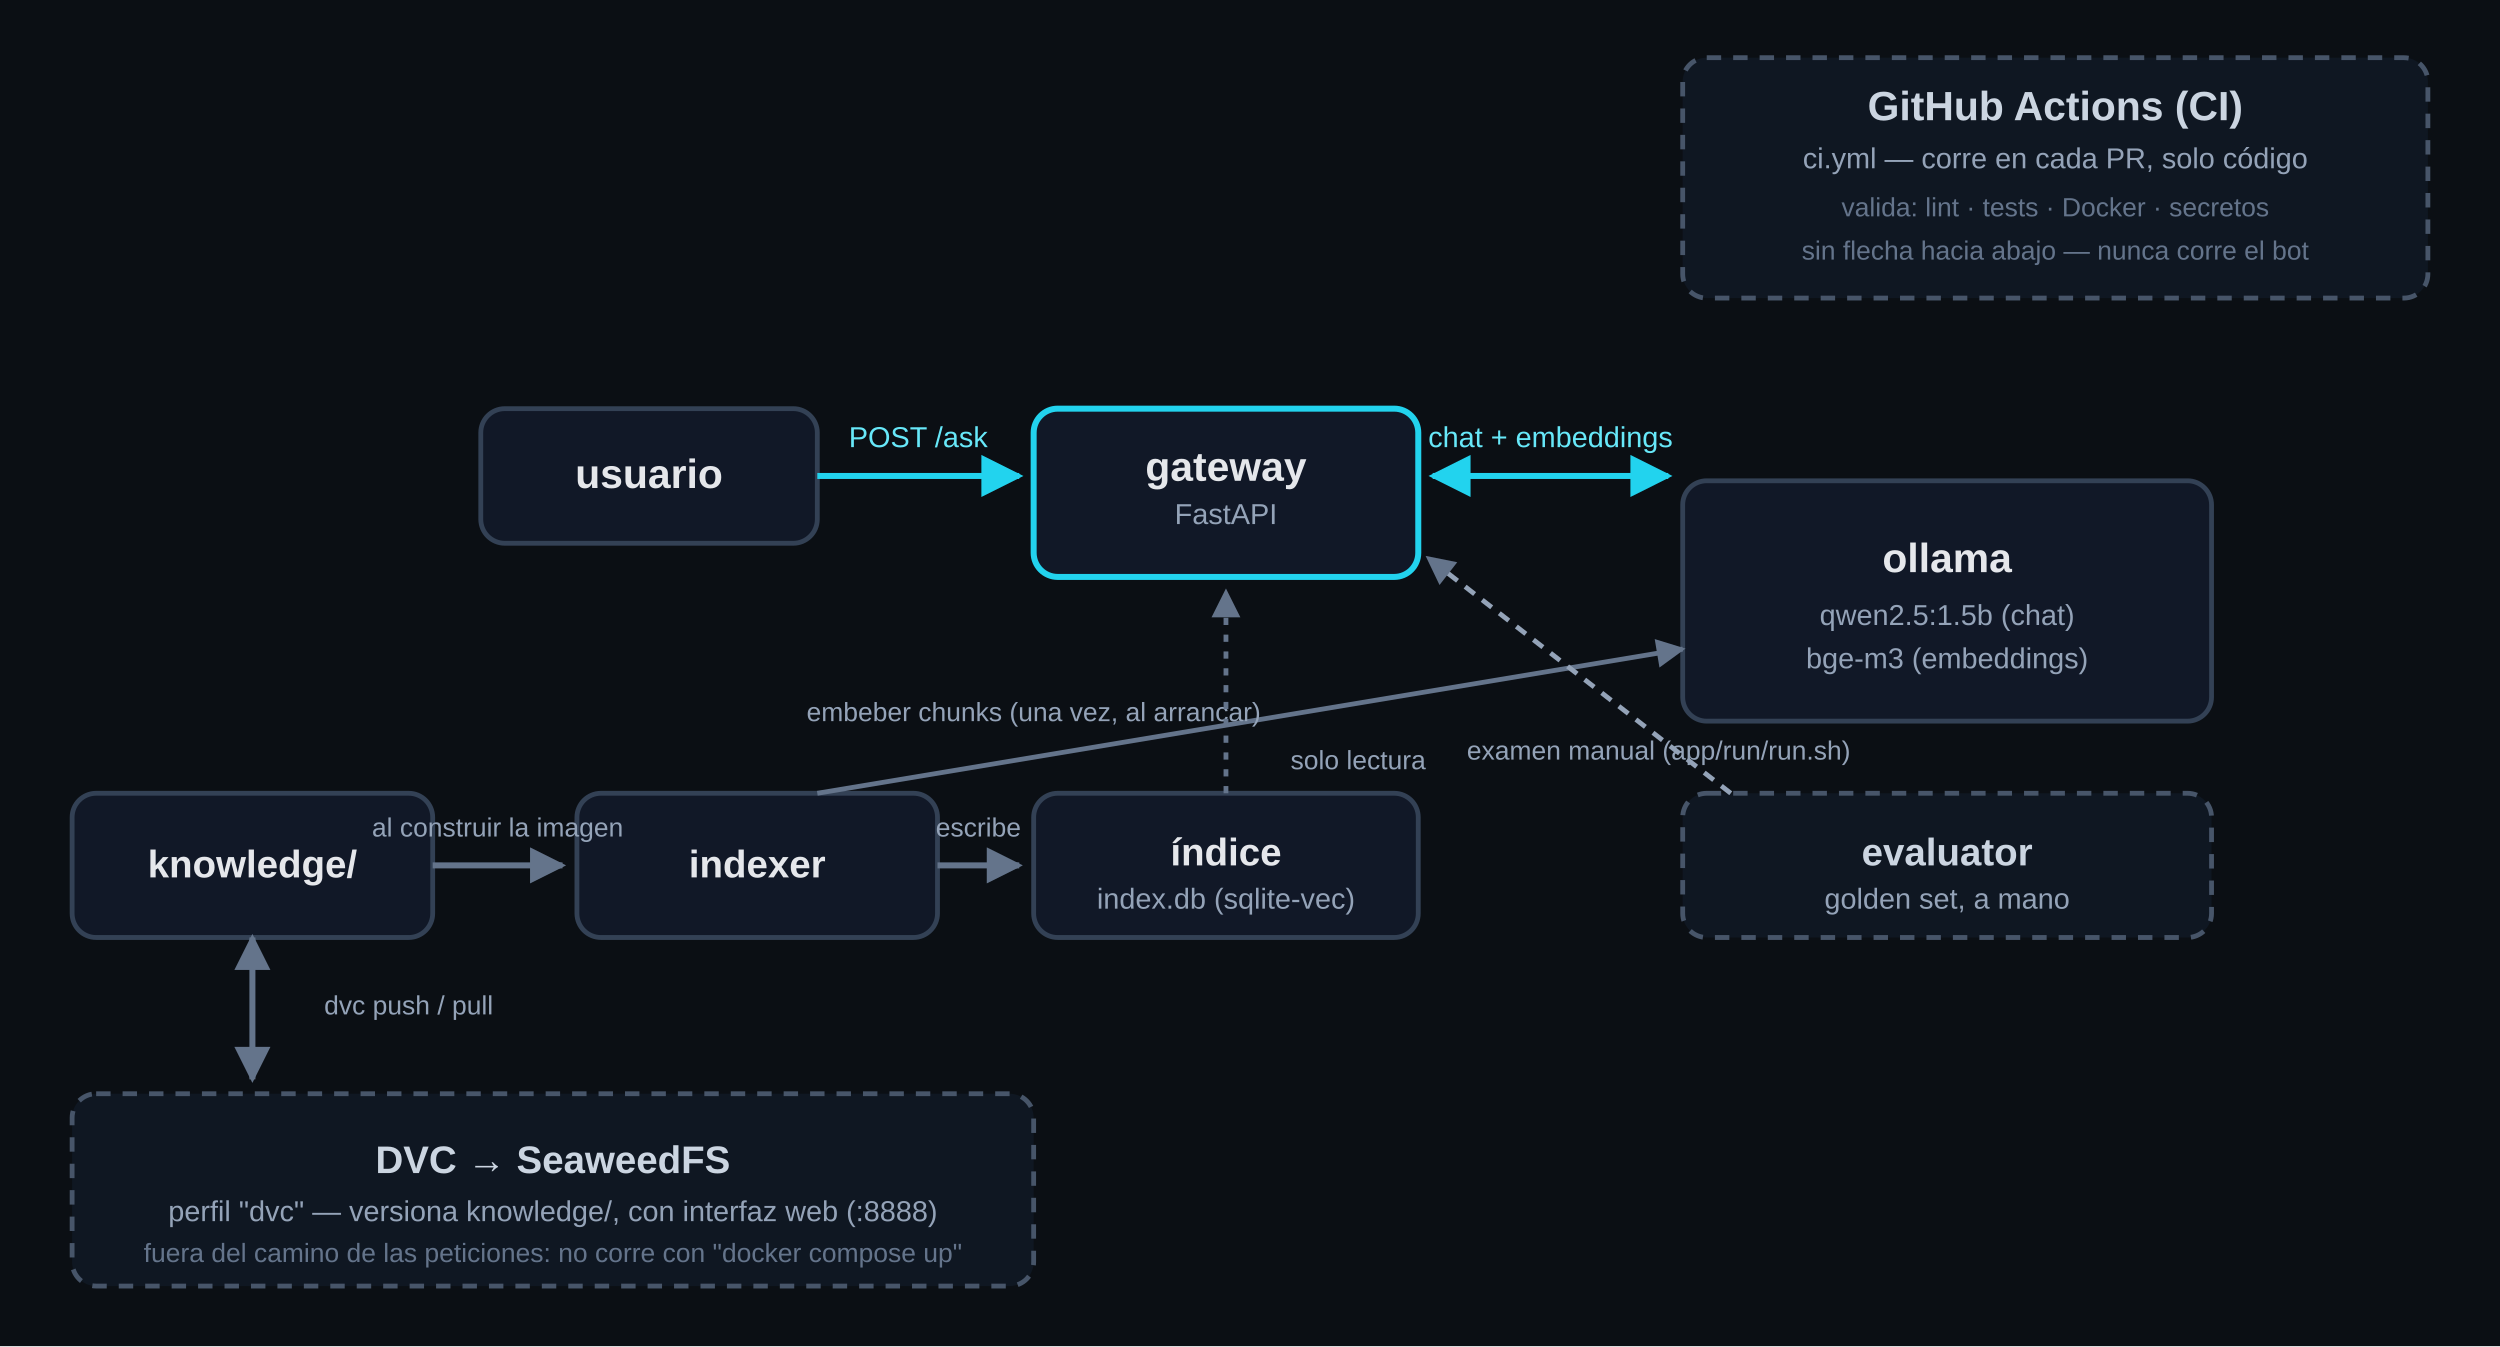
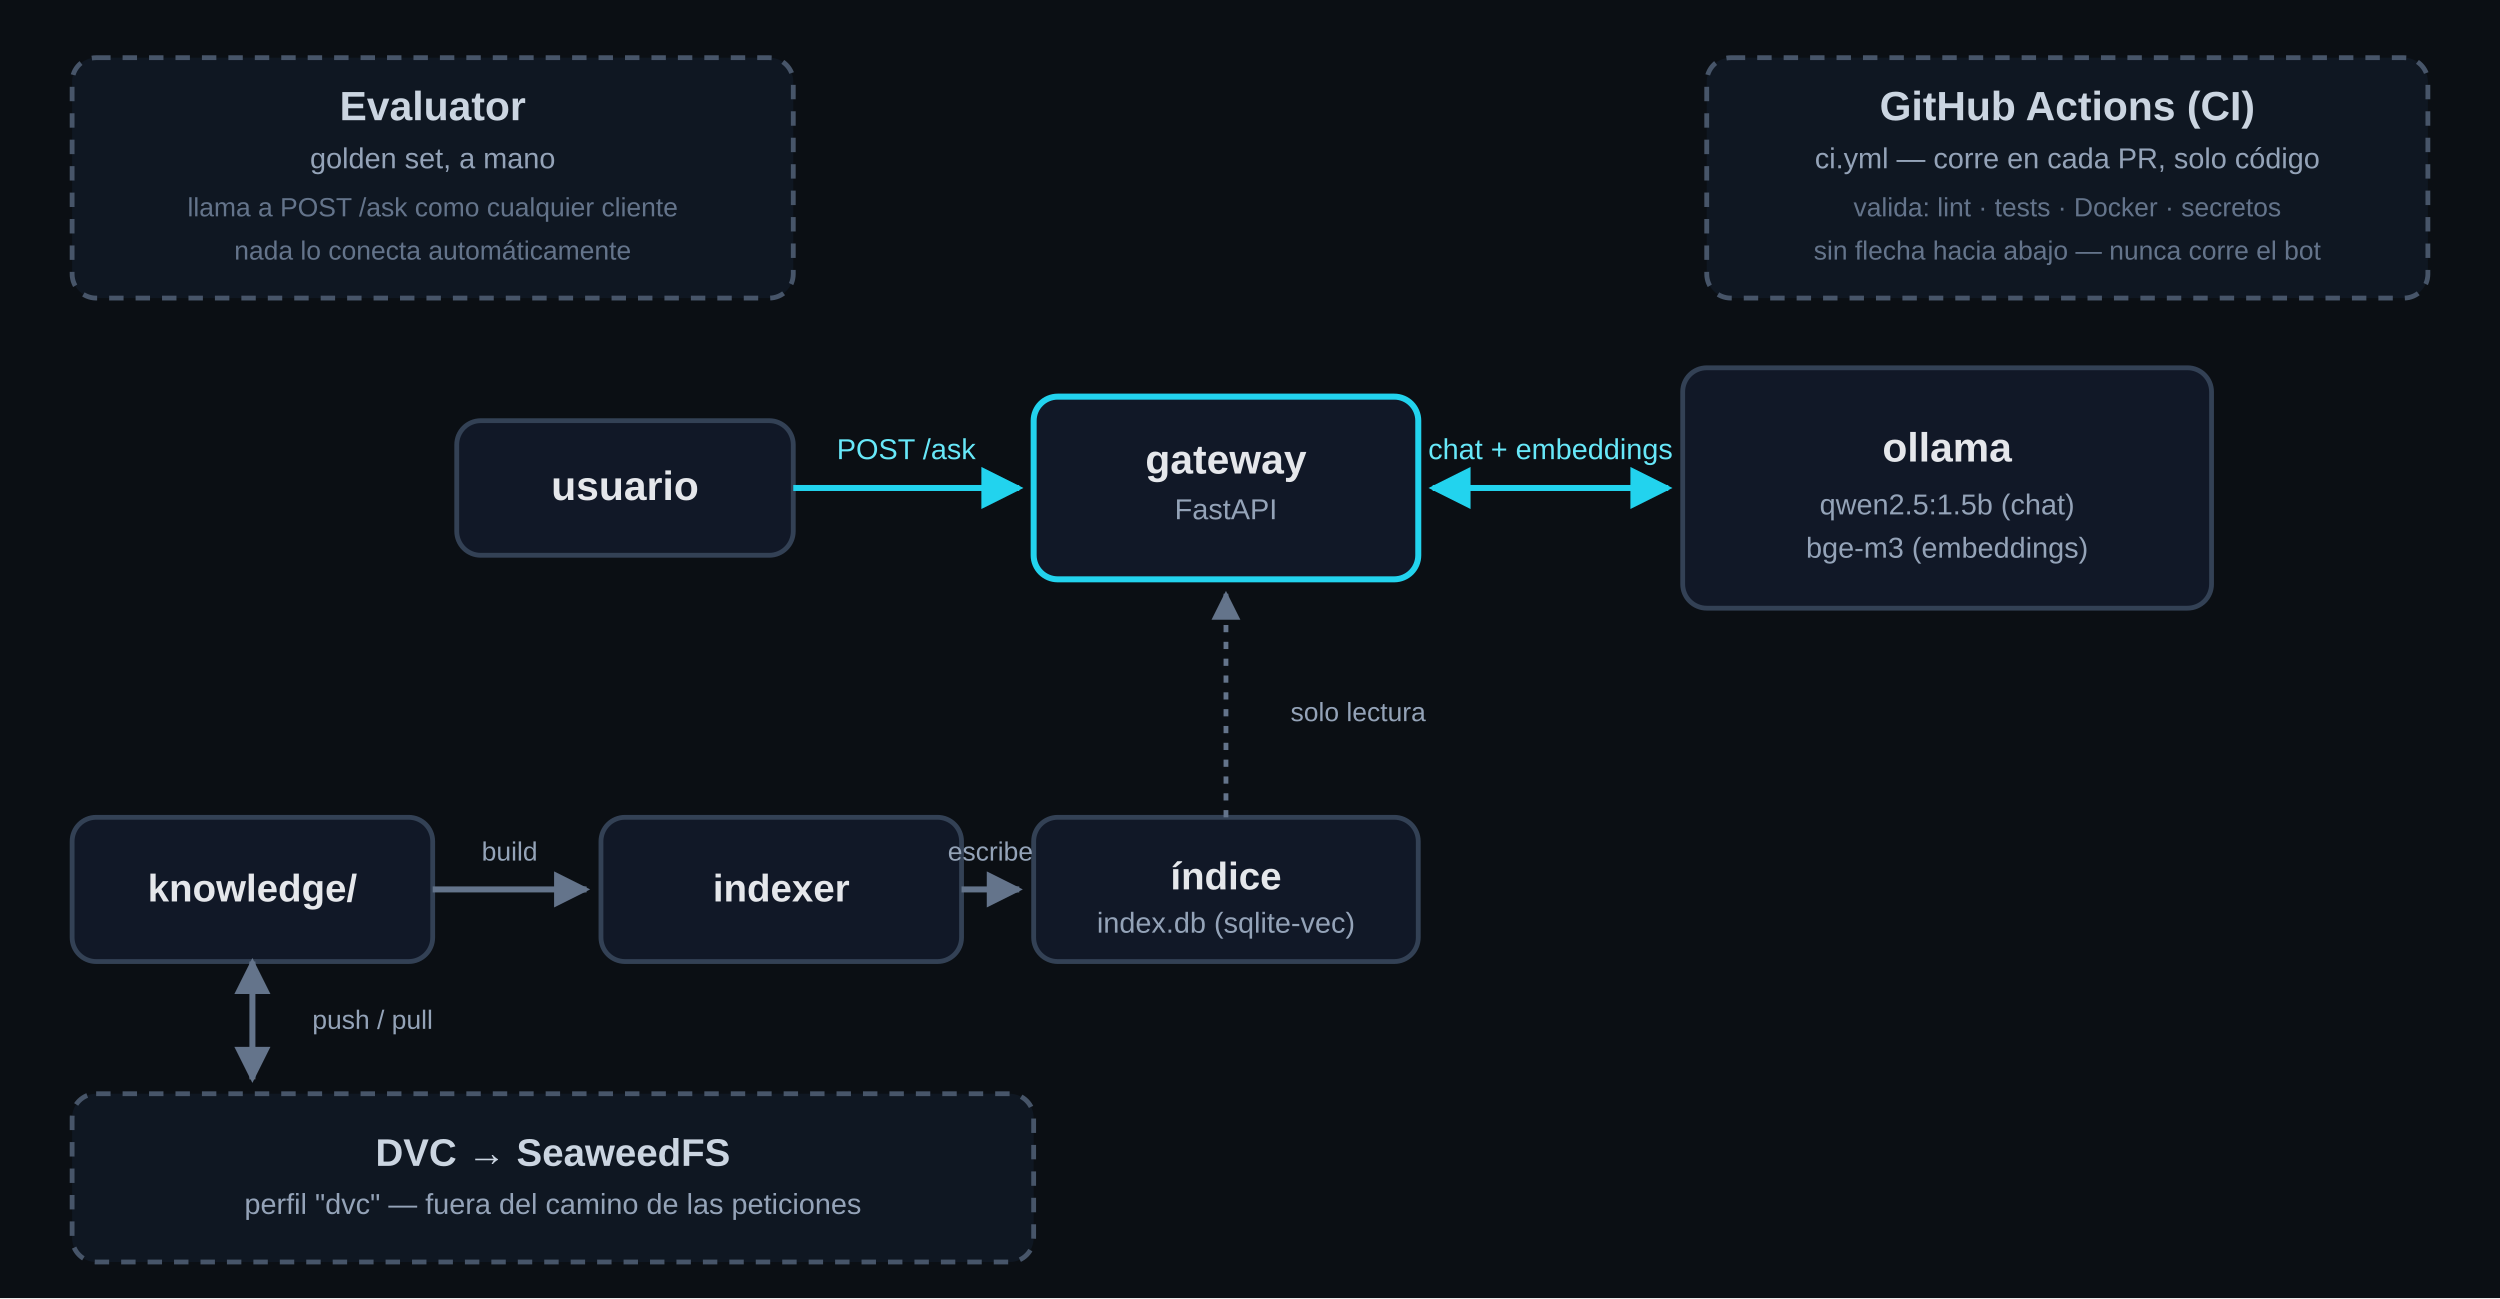
- <svg xmlns="http://www.w3.org/2000/svg" viewBox="0 0 1040 560" width="100%" role="img" aria-label="Arquitectura de Verity: usuario, gateway, ollama, indexer, índice, evaluador manual, DVC con SeaweedFS para versionar documentos, y GitHub Actions como chequeo de código separado, sin conexión con el runtime">
+ <svg xmlns="http://www.w3.org/2000/svg" viewBox="0 0 1040 540" width="100%" role="img" aria-label="Arquitectura de Verity: la fila de arriba son chequeos que corren separados del bot (evaluator, GitHub Actions CI) sin conexión hacia abajo; la fila del medio es el camino en vivo de una petición, usuario a gateway a ollama; la fila de abajo construye el índice desde knowledge/ hacia un almacén de solo lectura que consulta el gateway; la última fila es DVC con SeaweedFS versionando los documentos, fuera del camino de las peticiones">
  <defs>
    <marker id="arrow" viewBox="0 0 10 10" refX="9" refY="5" markerWidth="7" markerHeight="7" orient="auto-start-reverse">
      <path d="M 0 0 L 10 5 L 0 10 z" fill="#22D3EE" />
    </marker>
    <marker id="arrow-muted" viewBox="0 0 10 10" refX="9" refY="5" markerWidth="6" markerHeight="6" orient="auto-start-reverse">
      <path d="M 0 0 L 10 5 L 0 10 z" fill="#64748B" />
    </marker>
  </defs>
-   <rect width="1040" height="560" fill="#0B0F14" />
-   <rect x="700" y="24" width="310" height="100" rx="10" fill="#0F1722" stroke="#475569" stroke-width="2" stroke-dasharray="6 5" />
-   <text x="855" y="50" text-anchor="middle" font-family="Helvetica Neue, Arial, sans-serif" font-size="17" font-weight="700" fill="#CBD5E1">GitHub Actions (CI)</text>
-   <text x="855" y="70" text-anchor="middle" font-family="Helvetica Neue, Arial, sans-serif" font-size="12" fill="#94A3B8">ci.yml — corre en cada PR, solo código</text>
-   <text x="855" y="90" text-anchor="middle" font-family="Helvetica Neue, Arial, sans-serif" font-size="11" fill="#64748B">valida: lint · tests · Docker · secretos</text>
-   <text x="855" y="108" text-anchor="middle" font-family="Helvetica Neue, Arial, sans-serif" font-size="11" fill="#64748B">sin flecha hacia abajo — nunca corre el bot</text>
-   <rect x="200" y="170" width="140" height="56" rx="10" fill="#111827" stroke="#334155" stroke-width="2" />
-   <text x="270" y="203" text-anchor="middle" font-family="Helvetica Neue, Arial, sans-serif" font-size="17" font-weight="700" fill="#E5E7EB">usuario</text>
-   <rect x="430" y="170" width="160" height="70" rx="10" fill="#111827" stroke="#22D3EE" stroke-width="2.5" />
-   <text x="510" y="200" text-anchor="middle" font-family="Helvetica Neue, Arial, sans-serif" font-size="17" font-weight="700" fill="#E5E7EB">gateway</text>
-   <text x="510" y="218" text-anchor="middle" font-family="Helvetica Neue, Arial, sans-serif" font-size="12" fill="#94A3B8">FastAPI</text>
-   <rect x="700" y="200" width="220" height="100" rx="10" fill="#111827" stroke="#334155" stroke-width="2" />
-   <text x="810" y="238" text-anchor="middle" font-family="Helvetica Neue, Arial, sans-serif" font-size="17" font-weight="700" fill="#E5E7EB">ollama</text>
-   <text x="810" y="260" text-anchor="middle" font-family="Helvetica Neue, Arial, sans-serif" font-size="12" fill="#94A3B8">qwen2.5:1.5b (chat)</text>
-   <text x="810" y="278" text-anchor="middle" font-family="Helvetica Neue, Arial, sans-serif" font-size="12" fill="#94A3B8">bge-m3 (embeddings)</text>
-   <line x1="340" y1="198" x2="424" y2="198" stroke="#22D3EE" stroke-width="2.5" marker-end="url(#arrow)" />
-   <text x="382" y="186" text-anchor="middle" font-family="Helvetica Neue, Arial, sans-serif" font-size="12" fill="#67E8F9">POST /ask</text>
-   <line x1="596" y1="198" x2="694" y2="198" stroke="#22D3EE" stroke-width="2.5" marker-end="url(#arrow)" marker-start="url(#arrow)" />
-   <text x="645" y="186" text-anchor="middle" font-family="Helvetica Neue, Arial, sans-serif" font-size="12" fill="#67E8F9">chat + embeddings</text>
-   <rect x="30" y="330" width="150" height="60" rx="10" fill="#111827" stroke="#334155" stroke-width="2" />
-   <text x="105" y="365" text-anchor="middle" font-family="Helvetica Neue, Arial, sans-serif" font-size="16" font-weight="700" fill="#E5E7EB">knowledge/</text>
-   <rect x="240" y="330" width="150" height="60" rx="10" fill="#111827" stroke="#334155" stroke-width="2" />
-   <text x="315" y="365" text-anchor="middle" font-family="Helvetica Neue, Arial, sans-serif" font-size="16" font-weight="700" fill="#E5E7EB">indexer</text>
-   <rect x="430" y="330" width="160" height="60" rx="10" fill="#111827" stroke="#334155" stroke-width="2" />
-   <text x="510" y="360" text-anchor="middle" font-family="Helvetica Neue, Arial, sans-serif" font-size="16" font-weight="700" fill="#E5E7EB">índice</text>
-   <text x="510" y="378" text-anchor="middle" font-family="Helvetica Neue, Arial, sans-serif" font-size="12" fill="#94A3B8">index.db (sqlite-vec)</text>
-   <rect x="700" y="330" width="220" height="60" rx="10" fill="#0F1722" stroke="#475569" stroke-width="2" stroke-dasharray="6 5" />
-   <text x="810" y="360" text-anchor="middle" font-family="Helvetica Neue, Arial, sans-serif" font-size="16" font-weight="700" fill="#CBD5E1">evaluator</text>
-   <text x="810" y="378" text-anchor="middle" font-family="Helvetica Neue, Arial, sans-serif" font-size="12" fill="#94A3B8">golden set, a mano</text>
-   <line x1="180" y1="360" x2="234" y2="360" stroke="#64748B" stroke-width="2.5" marker-end="url(#arrow-muted)" />
-   <text x="207" y="348" text-anchor="middle" font-family="Helvetica Neue, Arial, sans-serif" font-size="11" fill="#94A3B8">al construir la imagen</text>
-   <line x1="340" y1="330" x2="700" y2="270" stroke="#64748B" stroke-width="2" marker-end="url(#arrow-muted)" />
-   <text x="430" y="300" text-anchor="middle" font-family="Helvetica Neue, Arial, sans-serif" font-size="11" fill="#94A3B8">embeber chunks (una vez, al arrancar)</text>
-   <line x1="390" y1="360" x2="424" y2="360" stroke="#64748B" stroke-width="2.5" marker-end="url(#arrow-muted)" />
-   <text x="407" y="348" text-anchor="middle" font-family="Helvetica Neue, Arial, sans-serif" font-size="11" fill="#94A3B8">escribe</text>
-   <line x1="510" y1="330" x2="510" y2="246" stroke="#64748B" stroke-width="2" stroke-dasharray="3 4" marker-end="url(#arrow-muted)" />
-   <text x="565" y="320" text-anchor="middle" font-family="Helvetica Neue, Arial, sans-serif" font-size="11" fill="#94A3B8">solo lectura</text>
-   <line x1="720" y1="330" x2="594" y2="232" stroke="#94A3B8" stroke-width="2" stroke-dasharray="5 4" marker-end="url(#arrow-muted)" />
-   <text x="690" y="316" text-anchor="middle" font-family="Helvetica Neue, Arial, sans-serif" font-size="11" fill="#94A3B8">examen manual (app/run/run.sh)</text>
-   <rect x="30" y="455" width="400" height="80" rx="10" fill="#0F1722" stroke="#475569" stroke-width="2" stroke-dasharray="6 5" />
-   <text x="230" y="488" text-anchor="middle" font-family="Helvetica Neue, Arial, sans-serif" font-size="16" font-weight="700" fill="#CBD5E1">DVC → SeaweedFS</text>
-   <text x="230" y="508" text-anchor="middle" font-family="Helvetica Neue, Arial, sans-serif" font-size="12" fill="#94A3B8">perfil "dvc" — versiona knowledge/, con interfaz web (:8888)</text>
-   <text x="230" y="525" text-anchor="middle" font-family="Helvetica Neue, Arial, sans-serif" font-size="11" fill="#64748B">fuera del camino de las peticiones: no corre con "docker compose up"</text>
-   <line x1="105" y1="390" x2="105" y2="449" stroke="#64748B" stroke-width="2.5" marker-end="url(#arrow-muted)" marker-start="url(#arrow-muted)" />
-   <text x="170" y="422" text-anchor="middle" font-family="Helvetica Neue, Arial, sans-serif" font-size="11" fill="#94A3B8">dvc push / pull</text>
+   <rect width="1040" height="540" fill="#0B0F14" />
+   <rect x="30" y="24" width="300" height="100" rx="10" fill="#0F1722" stroke="#475569" stroke-width="2" stroke-dasharray="6 5" />
+   <text x="180" y="50" text-anchor="middle" font-family="Helvetica Neue, Arial, sans-serif" font-size="17" font-weight="700" fill="#CBD5E1">Evaluator</text>
+   <text x="180" y="70" text-anchor="middle" font-family="Helvetica Neue, Arial, sans-serif" font-size="12" fill="#94A3B8">golden set, a mano</text>
+   <text x="180" y="90" text-anchor="middle" font-family="Helvetica Neue, Arial, sans-serif" font-size="11" fill="#64748B">llama a POST /ask como cualquier cliente</text>
+   <text x="180" y="108" text-anchor="middle" font-family="Helvetica Neue, Arial, sans-serif" font-size="11" fill="#64748B">nada lo conecta automáticamente</text>
+   <rect x="710" y="24" width="300" height="100" rx="10" fill="#0F1722" stroke="#475569" stroke-width="2" stroke-dasharray="6 5" />
+   <text x="860" y="50" text-anchor="middle" font-family="Helvetica Neue, Arial, sans-serif" font-size="17" font-weight="700" fill="#CBD5E1">GitHub Actions (CI)</text>
+   <text x="860" y="70" text-anchor="middle" font-family="Helvetica Neue, Arial, sans-serif" font-size="12" fill="#94A3B8">ci.yml — corre en cada PR, solo código</text>
+   <text x="860" y="90" text-anchor="middle" font-family="Helvetica Neue, Arial, sans-serif" font-size="11" fill="#64748B">valida: lint · tests · Docker · secretos</text>
+   <text x="860" y="108" text-anchor="middle" font-family="Helvetica Neue, Arial, sans-serif" font-size="11" fill="#64748B">sin flecha hacia abajo — nunca corre el bot</text>
+   <rect x="190" y="175" width="140" height="56" rx="10" fill="#111827" stroke="#334155" stroke-width="2" />
+   <text x="260" y="208" text-anchor="middle" font-family="Helvetica Neue, Arial, sans-serif" font-size="17" font-weight="700" fill="#E5E7EB">usuario</text>
+   <rect x="430" y="165" width="160" height="76" rx="10" fill="#111827" stroke="#22D3EE" stroke-width="2.5" />
+   <text x="510" y="197" text-anchor="middle" font-family="Helvetica Neue, Arial, sans-serif" font-size="17" font-weight="700" fill="#E5E7EB">gateway</text>
+   <text x="510" y="216" text-anchor="middle" font-family="Helvetica Neue, Arial, sans-serif" font-size="12" fill="#94A3B8">FastAPI</text>
+   <rect x="700" y="153" width="220" height="100" rx="10" fill="#111827" stroke="#334155" stroke-width="2" />
+   <text x="810" y="192" text-anchor="middle" font-family="Helvetica Neue, Arial, sans-serif" font-size="17" font-weight="700" fill="#E5E7EB">ollama</text>
+   <text x="810" y="214" text-anchor="middle" font-family="Helvetica Neue, Arial, sans-serif" font-size="12" fill="#94A3B8">qwen2.5:1.5b (chat)</text>
+   <text x="810" y="232" text-anchor="middle" font-family="Helvetica Neue, Arial, sans-serif" font-size="12" fill="#94A3B8">bge-m3 (embeddings)</text>
+   <line x1="330" y1="203" x2="424" y2="203" stroke="#22D3EE" stroke-width="2.5" marker-end="url(#arrow)" />
+   <text x="377" y="191" text-anchor="middle" font-family="Helvetica Neue, Arial, sans-serif" font-size="12" fill="#67E8F9">POST /ask</text>
+   <line x1="596" y1="203" x2="694" y2="203" stroke="#22D3EE" stroke-width="2.5" marker-end="url(#arrow)" marker-start="url(#arrow)" />
+   <text x="645" y="191" text-anchor="middle" font-family="Helvetica Neue, Arial, sans-serif" font-size="12" fill="#67E8F9">chat + embeddings</text>
+   <rect x="30" y="340" width="150" height="60" rx="10" fill="#111827" stroke="#334155" stroke-width="2" />
+   <text x="105" y="375" text-anchor="middle" font-family="Helvetica Neue, Arial, sans-serif" font-size="16" font-weight="700" fill="#E5E7EB">knowledge/</text>
+   <rect x="250" y="340" width="150" height="60" rx="10" fill="#111827" stroke="#334155" stroke-width="2" />
+   <text x="325" y="375" text-anchor="middle" font-family="Helvetica Neue, Arial, sans-serif" font-size="16" font-weight="700" fill="#E5E7EB">indexer</text>
+   <rect x="430" y="340" width="160" height="60" rx="10" fill="#111827" stroke="#334155" stroke-width="2" />
+   <text x="510" y="370" text-anchor="middle" font-family="Helvetica Neue, Arial, sans-serif" font-size="16" font-weight="700" fill="#E5E7EB">índice</text>
+   <text x="510" y="388" text-anchor="middle" font-family="Helvetica Neue, Arial, sans-serif" font-size="12" fill="#94A3B8">index.db (sqlite-vec)</text>
+   <line x1="180" y1="370" x2="244" y2="370" stroke="#64748B" stroke-width="2.5" marker-end="url(#arrow-muted)" />
+   <text x="212" y="358" text-anchor="middle" font-family="Helvetica Neue, Arial, sans-serif" font-size="11" fill="#94A3B8">build</text>
+   <line x1="400" y1="370" x2="424" y2="370" stroke="#64748B" stroke-width="2.5" marker-end="url(#arrow-muted)" />
+   <text x="412" y="358" text-anchor="middle" font-family="Helvetica Neue, Arial, sans-serif" font-size="11" fill="#94A3B8">escribe</text>
+   <line x1="510" y1="340" x2="510" y2="247" stroke="#64748B" stroke-width="2" stroke-dasharray="3 4" marker-end="url(#arrow-muted)" />
+   <text x="565" y="300" text-anchor="middle" font-family="Helvetica Neue, Arial, sans-serif" font-size="11" fill="#94A3B8">solo lectura</text>
+   <rect x="30" y="455" width="400" height="70" rx="10" fill="#0F1722" stroke="#475569" stroke-width="2" stroke-dasharray="6 5" />
+   <text x="230" y="485" text-anchor="middle" font-family="Helvetica Neue, Arial, sans-serif" font-size="16" font-weight="700" fill="#CBD5E1">DVC → SeaweedFS</text>
+   <text x="230" y="505" text-anchor="middle" font-family="Helvetica Neue, Arial, sans-serif" font-size="12" fill="#94A3B8">perfil "dvc" — fuera del camino de las peticiones</text>
+   <line x1="105" y1="400" x2="105" y2="449" stroke="#64748B" stroke-width="2.5" marker-end="url(#arrow-muted)" marker-start="url(#arrow-muted)" />
+   <text x="155" y="428" text-anchor="middle" font-family="Helvetica Neue, Arial, sans-serif" font-size="11" fill="#94A3B8">push / pull</text>
</svg>
